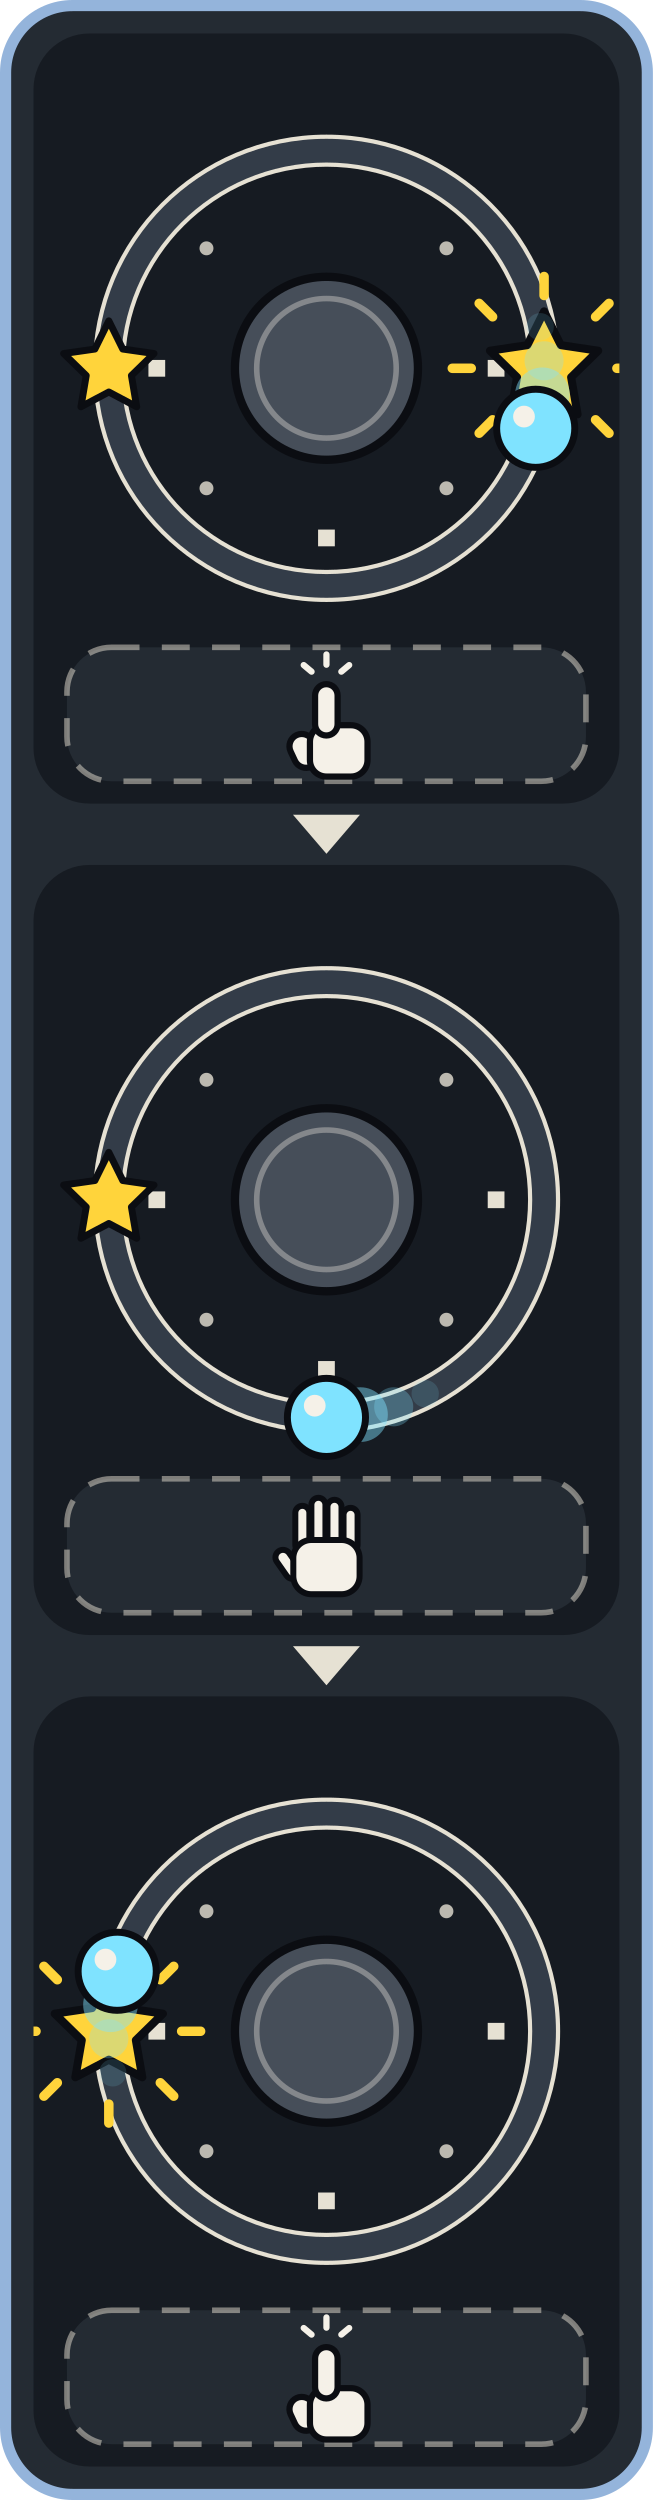
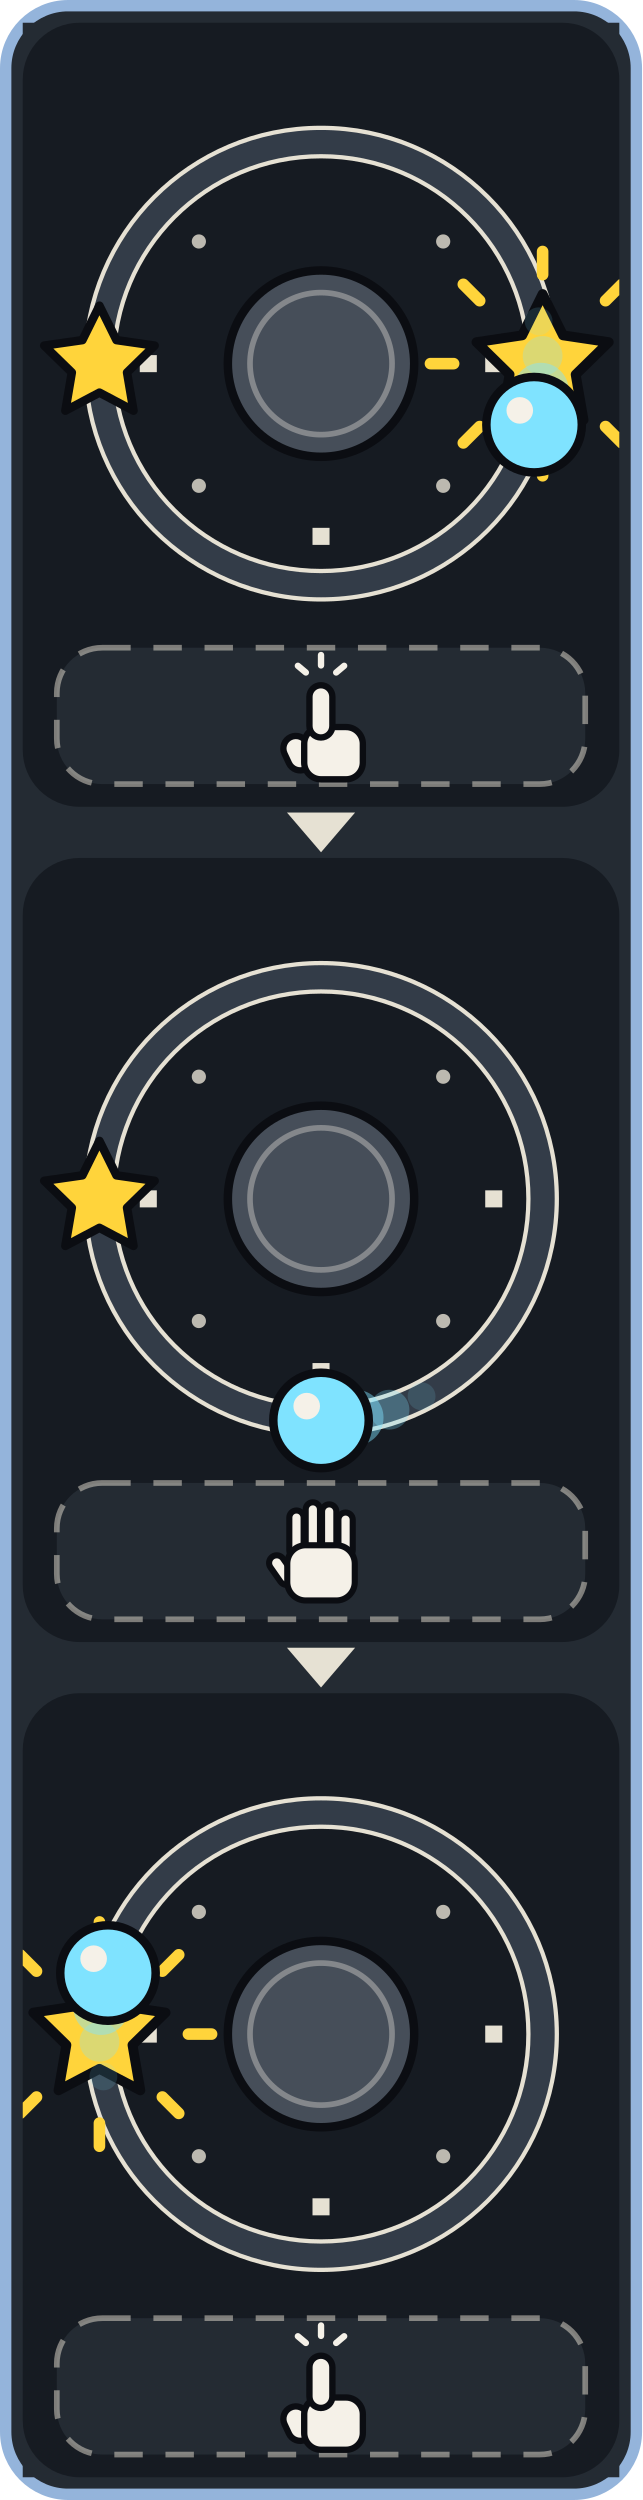
- <svg xmlns="http://www.w3.org/2000/svg" xmlns:xlink="http://www.w3.org/1999/xlink" viewBox="0 0 234 896" width="234" height="896">
+ <svg xmlns="http://www.w3.org/2000/svg" xmlns:xlink="http://www.w3.org/1999/xlink" viewBox="0 0 226 880" width="226" height="880">
  <defs>
    <g id="card_rest_beat-all">
      <rect x="4" y="4" width="712" height="332" rx="28" fill="#242B33" stroke="#94B4DB" stroke-width="4" />
      <rect x="20" y="30" width="210" height="276" rx="20" fill="#161B22" />
      <rect x="32" y="250" width="186" height="48" rx="16" fill="#242B33" stroke="#E6E1D3" stroke-opacity="0.5" stroke-width="2" stroke-dasharray="10 8" />
      <circle cx="125" cy="150" r="78" fill="none" stroke="#333C48" stroke-width="10" />
      <circle cx="125" cy="150" r="83" fill="none" stroke="#E6E1D3" stroke-width="1.5" />
      <circle cx="125" cy="150" r="73" fill="none" stroke="#E6E1D3" stroke-width="1.5" />
      <rect x="182.8" y="147" width="6" height="6" fill="#E6E1D3" transform="rotate(90 185.8 150)" />
      <rect x="122" y="207.8" width="6" height="6" fill="#E6E1D3" transform="rotate(180 125 210.8)" />
      <rect x="61.2" y="147" width="6" height="6" fill="#E6E1D3" transform="rotate(270 64.2 150)" />
      <circle cx="168" cy="107" r="2.5" fill="#E6E1D3" opacity="0.8" />
      <circle cx="168" cy="193" r="2.5" fill="#E6E1D3" opacity="0.8" />
      <circle cx="82" cy="193" r="2.5" fill="#E6E1D3" opacity="0.8" />
      <circle cx="82" cy="107" r="2.5" fill="#E6E1D3" opacity="0.8" />
      <circle cx="125" cy="150" r="32.8" fill="#464E59" stroke="#0B0D12" stroke-width="3" />
      <circle cx="125" cy="150" r="25" fill="none" stroke="#F5F1E8" stroke-opacity="0.35" stroke-width="2" />
-       <rect x="201.3" y="115.4" width="3.4" height="10.2" rx="1.7" fill="#FFD43B" transform="rotate(0 203 150)" />
-       <rect x="201.3" y="115.4" width="3.4" height="10.2" rx="1.7" fill="#FFD43B" transform="rotate(45 203 150)" />
-       <rect x="201.3" y="115.4" width="3.4" height="10.2" rx="1.7" fill="#FFD43B" transform="rotate(90 203 150)" />
-       <rect x="201.3" y="115.4" width="3.4" height="10.2" rx="1.7" fill="#FFD43B" transform="rotate(135 203 150)" />
-       <rect x="201.3" y="115.4" width="3.4" height="10.2" rx="1.7" fill="#FFD43B" transform="rotate(180 203 150)" />
-       <rect x="201.3" y="115.4" width="3.4" height="10.2" rx="1.7" fill="#FFD43B" transform="rotate(225 203 150)" />
-       <rect x="201.3" y="115.4" width="3.4" height="10.2" rx="1.7" fill="#FFD43B" transform="rotate(270 203 150)" />
-       <rect x="201.3" y="115.4" width="3.4" height="10.2" rx="1.7" fill="#FFD43B" transform="rotate(315 203 150)" />
-       <polygon points="203,129.6 209,141.7 222.4,143.7 212.7,153.2 215,166.5 203,160.2 191,166.5 193.3,153.2 183.6,143.7 197,141.7" fill="#FFD43B" stroke="#0B0D12" stroke-width="2.9" stroke-linejoin="round" />
-       <polygon points="47,133 52,143.1 63.2,144.7 55.1,152.6 57,163.8 47,158.5 37,163.8 38.9,152.6 30.8,144.7 42,143.1" fill="#FFD43B" stroke="#0B0D12" stroke-width="2.5" stroke-linejoin="round" />
+       <g transform="translate(203 150) scale(1.2) translate(-203 -150)">
+         <rect x="201.3" y="115.4" width="3.4" height="10.2" rx="1.7" fill="#FFD43B" transform="rotate(0 203 150)" />
+       </g>
+       <g transform="translate(203 150) scale(1.2) translate(-203 -150)">
+         <rect x="201.3" y="115.4" width="3.4" height="10.2" rx="1.7" fill="#FFD43B" transform="rotate(45 203 150)" />
+       </g>
+       <g transform="translate(203 150) scale(1.2) translate(-203 -150)">
+         <rect x="201.3" y="115.4" width="3.4" height="10.2" rx="1.7" fill="#FFD43B" transform="rotate(90 203 150)" />
+       </g>
+       <g transform="translate(203 150) scale(1.2) translate(-203 -150)">
+         <rect x="201.3" y="115.4" width="3.4" height="10.2" rx="1.7" fill="#FFD43B" transform="rotate(135 203 150)" />
+       </g>
+       <g transform="translate(203 150) scale(1.2) translate(-203 -150)">
+         <rect x="201.3" y="115.4" width="3.4" height="10.2" rx="1.7" fill="#FFD43B" transform="rotate(180 203 150)" />
+       </g>
+       <g transform="translate(203 150) scale(1.2) translate(-203 -150)">
+         <rect x="201.3" y="115.4" width="3.4" height="10.2" rx="1.7" fill="#FFD43B" transform="rotate(225 203 150)" />
+       </g>
+       <g transform="translate(203 150) scale(1.2) translate(-203 -150)">
+         <rect x="201.3" y="115.4" width="3.4" height="10.2" rx="1.7" fill="#FFD43B" transform="rotate(270 203 150)" />
+       </g>
+       <g transform="translate(203 150) scale(1.2) translate(-203 -150)">
+         <rect x="201.3" y="115.4" width="3.4" height="10.2" rx="1.7" fill="#FFD43B" transform="rotate(315 203 150)" />
+       </g>
+       <g transform="translate(203 150) scale(1.2) translate(-203 -150)">
+         <polygon points="203,129.6 209,141.7 222.4,143.7 212.7,153.2 215,166.5 203,160.2 191,166.5 193.3,153.2 183.6,143.7 197,141.7" fill="#FFD43B" stroke="#0B0D12" stroke-width="2.9" stroke-linejoin="round" />
+       </g>
+       <g transform="translate(47 149.99) scale(1.2) translate(-47 -149.99)">
+         <polygon points="47,133 52,143.1 63.2,144.7 55.1,152.6 57,163.8 47,158.5 37,163.8 38.9,152.6 30.8,144.7 42,143.1" fill="#FFD43B" stroke="#0B0D12" stroke-width="2.5" stroke-linejoin="round" />
+       </g>
      <circle cx="201.6" cy="135.1" r="4.9" fill="#7FE3FF" opacity="0.14" />
      <circle cx="203" cy="147.3" r="7" fill="#7FE3FF" opacity="0.28" />
      <circle cx="202.4" cy="159.5" r="9.8" fill="#7FE3FF" opacity="0.45" />
-       <circle cx="200" cy="171.5" r="14" fill="#7FE3FF" stroke="#0B0D12" stroke-width="2.5" />
-       <circle cx="195.8" cy="167.3" r="3.9" fill="#F5F1E8" />
+       <g transform="translate(200 171.5) scale(1.2) translate(-200 -171.5)">
+         <circle cx="200" cy="171.5" r="14" fill="#7FE3FF" stroke="#0B0D12" stroke-width="2.5" />
+         <circle cx="195.8" cy="167.3" r="3.9" fill="#F5F1E8" />
+       </g>
      <g transform="translate(125.0 274) scale(0.8) translate(-125.0 -157.5)">
        <g stroke="#0B0D12" stroke-width="2.8" stroke-linejoin="round" fill="#F5F1E8">
          <rect x="109.4" y="166.1" width="11" height="15.6" rx="5.5" transform="rotate(-25 114.9 173.9)" />
          <rect x="117.6" y="162.4" width="25.8" height="23" rx="7.4" />
          <rect x="119.9" y="144" width="10.1" height="23" rx="5.1" />
        </g>
        <g fill="#F5F1E8">
          <rect x="123.6" y="129.3" width="2.8" height="7.4" rx="1.4" transform="rotate(-50 125 144)" />
          <rect x="123.6" y="129.3" width="2.8" height="7.4" rx="1.4" transform="rotate(0 125 144)" />
          <rect x="123.6" y="129.3" width="2.8" height="7.4" rx="1.4" transform="rotate(50 125 144)" />
        </g>
      </g>
      <polygon points="235.3,138 252.1,150 235.3,162" fill="#E6E1D3" />
      <rect x="255" y="30" width="210" height="276" rx="20" fill="#161B22" />
      <rect x="267" y="250" width="186" height="48" rx="16" fill="#242B33" stroke="#E6E1D3" stroke-opacity="0.5" stroke-width="2" stroke-dasharray="10 8" />
      <circle cx="360" cy="150" r="78" fill="none" stroke="#333C48" stroke-width="10" />
      <circle cx="360" cy="150" r="83" fill="none" stroke="#E6E1D3" stroke-width="1.5" />
      <circle cx="360" cy="150" r="73" fill="none" stroke="#E6E1D3" stroke-width="1.5" />
      <rect x="417.8" y="147" width="6" height="6" fill="#E6E1D3" transform="rotate(90 420.8 150)" />
      <rect x="357" y="207.8" width="6" height="6" fill="#E6E1D3" transform="rotate(180 360 210.8)" />
      <rect x="296.2" y="147" width="6" height="6" fill="#E6E1D3" transform="rotate(270 299.2 150)" />
      <circle cx="403" cy="107" r="2.5" fill="#E6E1D3" opacity="0.8" />
      <circle cx="403" cy="193" r="2.5" fill="#E6E1D3" opacity="0.8" />
      <circle cx="317" cy="193" r="2.5" fill="#E6E1D3" opacity="0.8" />
      <circle cx="317" cy="107" r="2.5" fill="#E6E1D3" opacity="0.8" />
      <circle cx="360" cy="150" r="32.8" fill="#464E59" stroke="#0B0D12" stroke-width="3" />
      <circle cx="360" cy="150" r="25" fill="none" stroke="#F5F1E8" stroke-opacity="0.35" stroke-width="2" />
-       <polygon points="282,133 287,143.1 298.2,144.7 290.1,152.6 292,163.8 282,158.5 272,163.8 273.9,152.6 265.8,144.7 277,143.1" fill="#FFD43B" stroke="#0B0D12" stroke-width="2.5" stroke-linejoin="round" />
+       <g transform="translate(282 149.99) scale(1.2) translate(-282 -149.99)">
+         <polygon points="282,133 287,143.1 298.2,144.7 290.1,152.6 292,163.8 282,158.5 272,163.8 273.9,152.6 265.8,144.7 277,143.1" fill="#FFD43B" stroke="#0B0D12" stroke-width="2.5" stroke-linejoin="round" />
+       </g>
      <circle cx="395.4" cy="219.5" r="4.9" fill="#7FE3FF" opacity="0.14" />
      <circle cx="384.1" cy="224.2" r="7" fill="#7FE3FF" opacity="0.28" />
      <circle cx="372.2" cy="227" r="9.8" fill="#7FE3FF" opacity="0.45" />
-       <circle cx="360" cy="228" r="14" fill="#7FE3FF" stroke="#0B0D12" stroke-width="2.5" />
-       <circle cx="355.8" cy="223.8" r="3.9" fill="#F5F1E8" />
+       <g transform="translate(360 228) scale(1.2) translate(-360 -228)">
+         <circle cx="360" cy="228" r="14" fill="#7FE3FF" stroke="#0B0D12" stroke-width="2.5" />
+         <circle cx="355.8" cy="223.8" r="3.9" fill="#F5F1E8" />
+       </g>
      <g transform="translate(360.0 274) scale(0.9) translate(-360.0 -151.5)">
        <g stroke="#0B0D12" stroke-width="2.4" stroke-linejoin="round" fill="#F5F1E8">
          <rect x="347.6" y="135.6" width="5.6" height="18.4" rx="2.8" />
          <rect x="354" y="132.4" width="5.6" height="21.6" rx="2.8" />
          <rect x="360.4" y="133.2" width="5.6" height="20.8" rx="2.8" />
          <rect x="366.8" y="136.4" width="5.6" height="17.6" rx="2.8" />
          <rect x="341.6" y="152.4" width="6" height="12.8" rx="3" transform="rotate(-35 344.8 158.8)" />
          <rect x="346.8" y="149.2" width="26.4" height="21.6" rx="7.2" />
        </g>
      </g>
      <polygon points="470.3,138 487.1,150 470.3,162" fill="#E6E1D3" />
      <rect x="490" y="30" width="210" height="276" rx="20" fill="#161B22" />
      <rect x="502" y="250" width="186" height="48" rx="16" fill="#242B33" stroke="#E6E1D3" stroke-opacity="0.5" stroke-width="2" stroke-dasharray="10 8" />
      <circle cx="595" cy="150" r="78" fill="none" stroke="#333C48" stroke-width="10" />
      <circle cx="595" cy="150" r="83" fill="none" stroke="#E6E1D3" stroke-width="1.5" />
      <circle cx="595" cy="150" r="73" fill="none" stroke="#E6E1D3" stroke-width="1.5" />
      <rect x="652.8" y="147" width="6" height="6" fill="#E6E1D3" transform="rotate(90 655.8 150)" />
      <rect x="592" y="207.8" width="6" height="6" fill="#E6E1D3" transform="rotate(180 595 210.8)" />
      <rect x="531.2" y="147" width="6" height="6" fill="#E6E1D3" transform="rotate(270 534.2 150)" />
      <circle cx="638" cy="107" r="2.5" fill="#E6E1D3" opacity="0.8" />
      <circle cx="638" cy="193" r="2.5" fill="#E6E1D3" opacity="0.8" />
      <circle cx="552" cy="193" r="2.5" fill="#E6E1D3" opacity="0.8" />
      <circle cx="552" cy="107" r="2.5" fill="#E6E1D3" opacity="0.8" />
      <circle cx="595" cy="150" r="32.8" fill="#464E59" stroke="#0B0D12" stroke-width="3" />
      <circle cx="595" cy="150" r="25" fill="none" stroke="#F5F1E8" stroke-opacity="0.35" stroke-width="2" />
-       <rect x="515.3" y="115.4" width="3.4" height="10.2" rx="1.7" fill="#FFD43B" transform="rotate(0 517 150)" />
-       <rect x="515.3" y="115.4" width="3.4" height="10.2" rx="1.7" fill="#FFD43B" transform="rotate(45 517 150)" />
-       <rect x="515.3" y="115.4" width="3.4" height="10.2" rx="1.7" fill="#FFD43B" transform="rotate(90 517 150)" />
-       <rect x="515.3" y="115.4" width="3.4" height="10.2" rx="1.7" fill="#FFD43B" transform="rotate(135 517 150)" />
-       <rect x="515.3" y="115.4" width="3.4" height="10.2" rx="1.7" fill="#FFD43B" transform="rotate(180 517 150)" />
-       <rect x="515.3" y="115.4" width="3.4" height="10.2" rx="1.7" fill="#FFD43B" transform="rotate(225 517 150)" />
-       <rect x="515.3" y="115.4" width="3.4" height="10.2" rx="1.7" fill="#FFD43B" transform="rotate(270 517 150)" />
-       <rect x="515.3" y="115.4" width="3.4" height="10.2" rx="1.7" fill="#FFD43B" transform="rotate(315 517 150)" />
-       <polygon points="517,129.6 523,141.7 536.4,143.7 526.7,153.2 529,166.5 517,160.2 505,166.5 507.3,153.2 497.6,143.7 511,141.7" fill="#FFD43B" stroke="#0B0D12" stroke-width="2.9" stroke-linejoin="round" />
+       <g transform="translate(517 150) scale(1.2) translate(-517 -150)">
+         <rect x="515.3" y="115.4" width="3.4" height="10.2" rx="1.7" fill="#FFD43B" transform="rotate(0 517 150)" />
+       </g>
+       <g transform="translate(517 150) scale(1.2) translate(-517 -150)">
+         <rect x="515.3" y="115.4" width="3.4" height="10.2" rx="1.7" fill="#FFD43B" transform="rotate(45 517 150)" />
+       </g>
+       <g transform="translate(517 150) scale(1.2) translate(-517 -150)">
+         <rect x="515.3" y="115.4" width="3.4" height="10.2" rx="1.7" fill="#FFD43B" transform="rotate(90 517 150)" />
+       </g>
+       <g transform="translate(517 150) scale(1.2) translate(-517 -150)">
+         <rect x="515.3" y="115.4" width="3.4" height="10.2" rx="1.7" fill="#FFD43B" transform="rotate(135 517 150)" />
+       </g>
+       <g transform="translate(517 150) scale(1.2) translate(-517 -150)">
+         <rect x="515.3" y="115.4" width="3.4" height="10.2" rx="1.7" fill="#FFD43B" transform="rotate(180 517 150)" />
+       </g>
+       <g transform="translate(517 150) scale(1.2) translate(-517 -150)">
+         <rect x="515.3" y="115.4" width="3.4" height="10.2" rx="1.7" fill="#FFD43B" transform="rotate(225 517 150)" />
+       </g>
+       <g transform="translate(517 150) scale(1.2) translate(-517 -150)">
+         <rect x="515.3" y="115.4" width="3.4" height="10.2" rx="1.7" fill="#FFD43B" transform="rotate(270 517 150)" />
+       </g>
+       <g transform="translate(517 150) scale(1.2) translate(-517 -150)">
+         <rect x="515.3" y="115.4" width="3.4" height="10.2" rx="1.7" fill="#FFD43B" transform="rotate(315 517 150)" />
+       </g>
+       <g transform="translate(517 150) scale(1.2) translate(-517 -150)">
+         <polygon points="517,129.6 523,141.7 536.4,143.7 526.7,153.2 529,166.5 517,160.2 505,166.5 507.3,153.2 497.6,143.7 511,141.7" fill="#FFD43B" stroke="#0B0D12" stroke-width="2.9" stroke-linejoin="round" />
+       </g>
      <circle cx="518.4" cy="164.9" r="4.9" fill="#7FE3FF" opacity="0.14" />
      <circle cx="517" cy="152.7" r="7" fill="#7FE3FF" opacity="0.28" />
      <circle cx="517.6" cy="140.5" r="9.8" fill="#7FE3FF" opacity="0.45" />
-       <circle cx="520" cy="128.5" r="14" fill="#7FE3FF" stroke="#0B0D12" stroke-width="2.5" />
-       <circle cx="515.8" cy="124.3" r="3.9" fill="#F5F1E8" />
+       <g transform="translate(520 128.5) scale(1.2) translate(-520 -128.5)">
+         <circle cx="520" cy="128.5" r="14" fill="#7FE3FF" stroke="#0B0D12" stroke-width="2.5" />
+         <circle cx="515.8" cy="124.3" r="3.9" fill="#F5F1E8" />
+       </g>
      <g transform="translate(595.0 274) scale(0.8) translate(-595.0 -157.5)">
        <g stroke="#0B0D12" stroke-width="2.8" stroke-linejoin="round" fill="#F5F1E8">
          <rect x="579.4" y="166.1" width="11" height="15.6" rx="5.5" transform="rotate(-25 584.9 173.9)" />
          <rect x="587.6" y="162.4" width="25.8" height="23" rx="7.4" />
          <rect x="589.9" y="144" width="10.1" height="23" rx="5.1" />
        </g>
        <g fill="#F5F1E8">
          <rect x="593.6" y="129.3" width="2.8" height="7.4" rx="1.4" transform="rotate(-50 595 144)" />
          <rect x="593.6" y="129.3" width="2.8" height="7.4" rx="1.4" transform="rotate(0 595 144)" />
          <rect x="593.6" y="129.3" width="2.8" height="7.4" rx="1.4" transform="rotate(50 595 144)" />
        </g>
      </g>
    </g>
  </defs>
-   <rect x="2" y="2" width="230" height="892" rx="24" fill="#242B33" stroke="#94B4DB" stroke-width="4" />
-   <svg x="12" y="12" width="210" height="276" viewBox="20 30 210 276">
+   <rect x="2" y="2" width="222" height="876" rx="22" fill="#242B33" stroke="#94B4DB" stroke-width="4" />
+   <svg x="8" y="8" width="210" height="276" viewBox="20 30 210 276">
    <use href="#card_rest_beat-all" xlink:href="#card_rest_beat-all" />
  </svg>
-   <polygon points="105,292 129,292 117,306" fill="#E6E1D3" />
-   <svg x="12" y="310" width="210" height="276" viewBox="255 30 210 276">
+   <polygon points="101,286 125,286 113,300" fill="#E6E1D3" />
+   <svg x="8" y="302" width="210" height="276" viewBox="255 30 210 276">
    <use href="#card_rest_beat-all" xlink:href="#card_rest_beat-all" />
  </svg>
-   <polygon points="105,590 129,590 117,604" fill="#E6E1D3" />
-   <svg x="12" y="608" width="210" height="276" viewBox="490 30 210 276">
+   <polygon points="101,580 125,580 113,594" fill="#E6E1D3" />
+   <svg x="8" y="596" width="210" height="276" viewBox="490 30 210 276">
    <use href="#card_rest_beat-all" xlink:href="#card_rest_beat-all" />
  </svg>
</svg>
